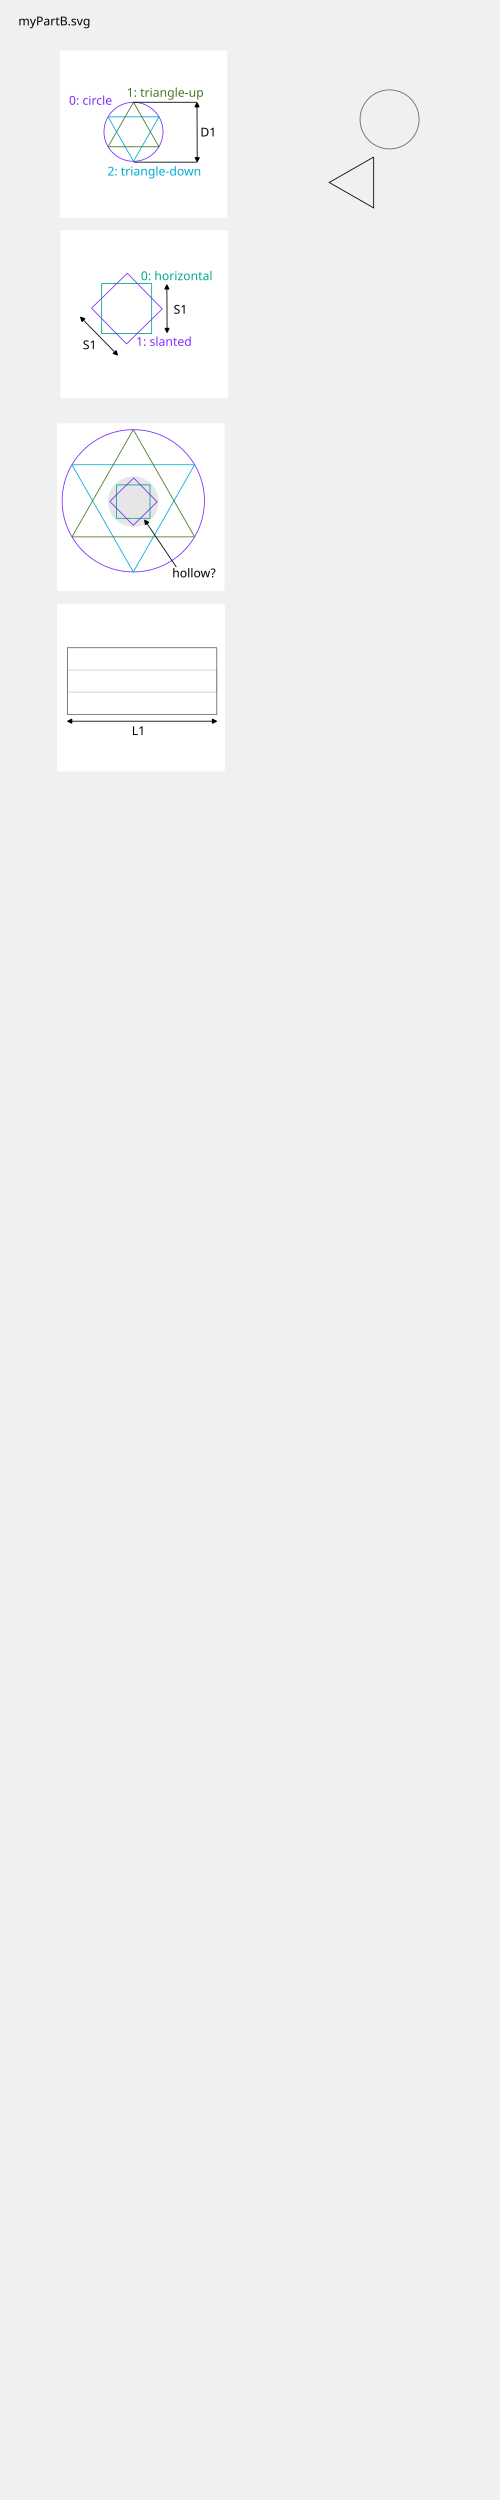
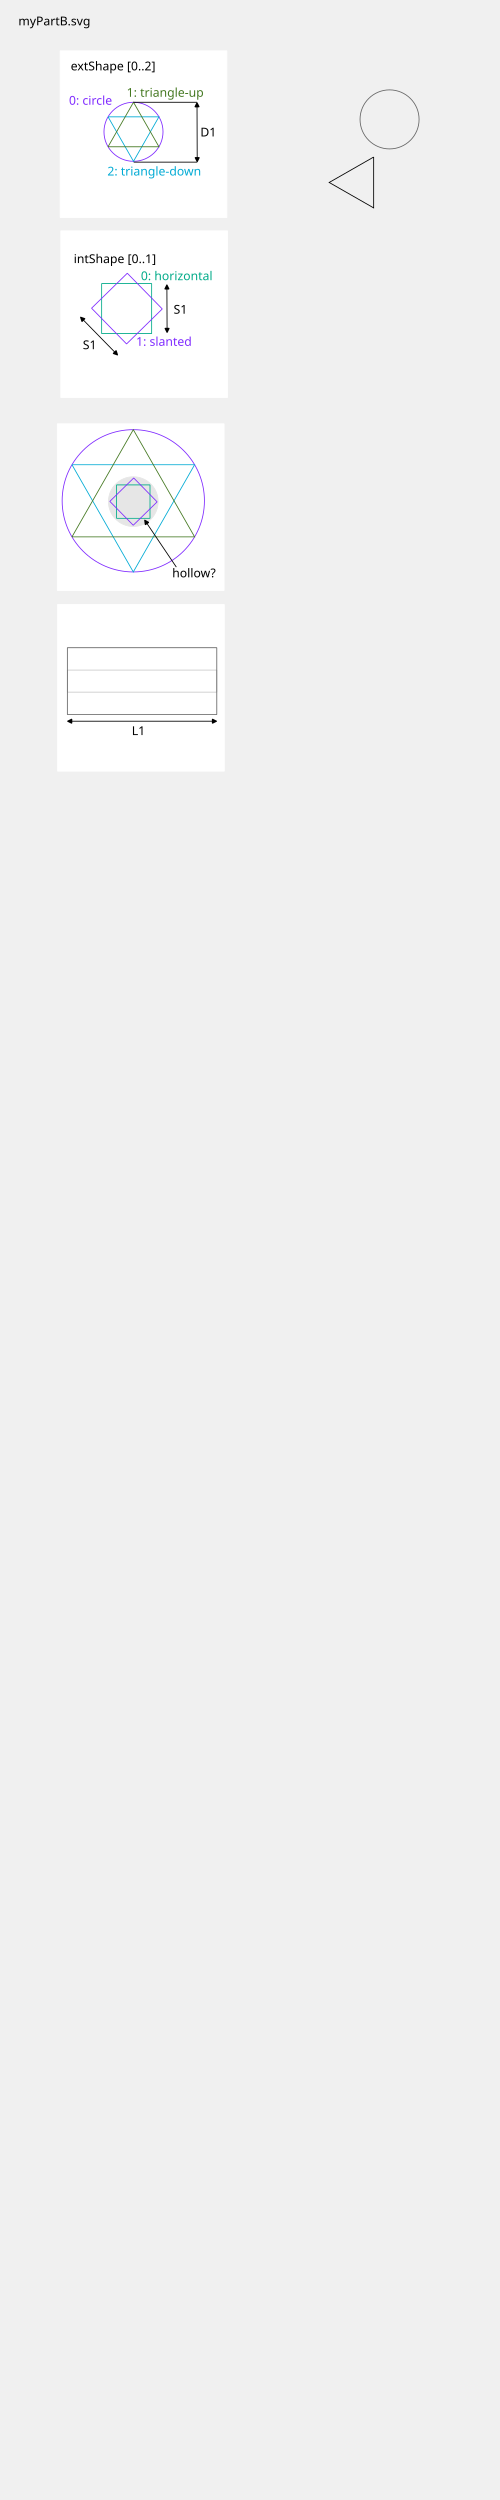
<svg xmlns="http://www.w3.org/2000/svg" width="600" height="3000" viewBox="0 0 158.75 793.75">
  <defs>
+     <path id="p" d="M83.159 287.133H203.32v27.926H83.159z" />
+     <path id="o" d="M84.836 71.473h126.055v25.949H84.836z" />
    <path id="n" d="M308.663 884.301h55.488v42.891h-55.488z" />
    <path id="m" d="M279.593 706.07h105.896v26.18H279.593z" />
    <path id="h" d="M211.156 245.168h109.79v27.406h-109.79z" />
    <path id="g" d="M197.564 342.285h131.197v23.669H197.564z" />
    <path id="f" d="M202.875 294.396h79.482v46.297h-79.482z" />
    <path id="d" d="M174.749 326.722h132.213v32.224H174.749z" />
    <path id="c" d="M174.356 294.161h108.19v19.519h-108.19z" />
    <path id="b" d="M186.495 263.098h94.854v20.065h-94.854z" />
    <path id="a" d="M22.02 17.436h179.099v50.352H22.02z" />
    <path id="j" d="M202.875 294.396h79.482v46.297h-79.482z" />
    <path id="l" d="M202.875 294.396h79.482v46.297h-79.482z" />
    <marker id="e" markerHeight="1" markerWidth="1" orient="auto-start-reverse" preserveAspectRatio="xMidYMid" refX="0" refY="0" style="overflow:visible" viewBox="0 0 1 1">
      <path d="M-.211-4.106 6.21-.894a1 1 90 0 1 0 1.788L-.21 4.106A1.236 1.236 31.717 0 1-2 3v-6A1.236 1.236 148.283 0 1-.211-4.106" style="fill:context-stroke;fill-rule:evenodd;stroke:none" transform="scale(0.7)" />
    </marker>
    <marker id="i" markerHeight="1" markerWidth="1" orient="auto-start-reverse" preserveAspectRatio="xMidYMid" refX="0" refY="0" style="overflow:visible" viewBox="0 0 1 1">
      <path d="M-.211-4.106 6.21-.894a1 1 90 0 1 0 1.788L-.21 4.106A1.236 1.236 31.717 0 1-2 3v-6A1.236 1.236 148.283 0 1-.211-4.106" style="fill:context-stroke;fill-rule:evenodd;stroke:none" transform="scale(0.7)" />
    </marker>
    <marker id="k" markerHeight="1" markerWidth="1" orient="auto-start-reverse" preserveAspectRatio="xMidYMid" refX="0" refY="0" style="overflow:visible" viewBox="0 0 1 1">
      <path d="M-.211-4.106 6.21-.894a1 1 90 0 1 0 1.788L-.21 4.106A1.236 1.236 31.717 0 1-2 3v-6A1.236 1.236 148.283 0 1-.211-4.106" style="fill:context-stroke;fill-rule:evenodd;stroke:none" transform="scale(0.7)" />
    </marker>
  </defs>
  <path d="M18.291 191.919h52.917v52.917H18.291zM18.219 134.565h52.917v52.917H18.219zM19.311 73.297h52.917v52.917H19.311zM19.108 16.149h52.917v52.917H19.108z" style="fill:#fff;stroke:#fff;stroke-width:.265;stroke-linejoin:bevel" />
  <circle cx="42.32" cy="159.264" r="7.893" style="fill:#e6e6e6;stroke:#e6e6e6;stroke-width:.265;stroke-linejoin:bevel" />
  <text xml:space="preserve" style="font-size:14.667px;line-height:1.25;font-family:sans-serif;white-space:pre;shape-inside:url(#a);display:inline" transform="scale(0.2645833)">
    <tspan x="22.02" y="30.412">myPartB.svg</tspan>
  </text>
  <circle cx="42.384" cy="41.842" r="9.372" style="fill:none;stroke:#7f2aff;stroke-width:.265;stroke-linejoin:bevel" />
  <circle cx="123.686" cy="37.909" r="9.372" style="fill:none;stroke:#666;stroke-width:.265;stroke-linejoin:bevel" />
  <path d="M34.306 37.09H50.46l-8.077 14.124-8.078-14.124" style="fill:none;stroke:#00aad4;stroke-width:.265px;stroke-linecap:butt;stroke-linejoin:miter;stroke-opacity:1" />
  <path d="M118.636 49.857v16.155l-14.124-8.078 14.124-8.077" style="fill:none;stroke:#000;stroke-width:.265px;stroke-linecap:butt;stroke-linejoin:miter;stroke-opacity:1" />
  <path d="M34.306 46.594H50.46L42.384 32.47l-8.078 14.124" style="fill:none;stroke:#447821;stroke-width:.265px;stroke-linecap:butt;stroke-linejoin:miter;stroke-opacity:1" />
  <text xml:space="preserve" style="font-size:14.667px;line-height:1.25;font-family:sans-serif;white-space:pre;shape-inside:url(#b);display:inline;fill:#7f2aff" transform="matrix(0.2645833,0,0,0.2645833,-27.449,-39.78913)">
    <tspan x="186.494" y="276.074">0: circle</tspan>
  </text>
  <text xml:space="preserve" style="font-size:14.667px;line-height:1.25;font-family:sans-serif;white-space:pre;shape-inside:url(#c);display:inline;fill:#447821" transform="matrix(0.2645833,0,0,0.2645833,-5.915114,-50.53496)">
    <tspan x="174.355" y="307.137">1: triangle-up</tspan>
  </text>
  <text xml:space="preserve" style="font-size:14.667px;line-height:1.25;font-family:sans-serif;white-space:pre;shape-inside:url(#d);display:inline;fill:#00aad4" transform="matrix(0.2645833,0,0,0.2645833,-12.14926,-34.15036)">
    <tspan x="174.75" y="339.699">2: triangle-down</tspan>
  </text>
  <path d="M42.384 32.47h20.17M42.44 51.48h20.171" style="fill:none;stroke:#000;stroke-width:.265px;stroke-linecap:butt;stroke-linejoin:miter;stroke-opacity:1" />
  <path d="m62.555 33.719.056 16.513" style="fill:none;stroke:#000;stroke-width:.265px;stroke-linecap:butt;stroke-linejoin:miter;stroke-opacity:1;marker-start:url(#e);marker-end:url(#e)" />
  <text xml:space="preserve" style="font-size:14.667px;line-height:1.25;font-family:sans-serif;white-space:pre;shape-inside:url(#f);display:inline" transform="matrix(0.2645833,0,0,0.2645833,9.936784,-37.99456)">
    <tspan x="202.875" y="307.373">D1</tspan>
  </text>
  <path d="M32.272 90.037h15.875v15.875H32.272z" style="fill:none;stroke:#0a8;stroke-width:.265;stroke-linejoin:bevel" />
  <path d="M90.254 31.827h15.875v15.875H90.254z" style="fill:none;stroke:#7f2aff;stroke-width:.265;stroke-linejoin:bevel" transform="rotate(45.59714)" />
  <text xml:space="preserve" style="font-size:14.667px;line-height:1.25;font-family:sans-serif;white-space:pre;shape-inside:url(#g);display:inline;fill:#0a8" transform="matrix(0.2645833,0,0,0.2645833,-7.549608,-5.042969)">
    <tspan x="197.564" y="355.262">0: horizontal</tspan>
  </text>
  <text xml:space="preserve" style="font-size:14.667px;line-height:1.25;font-family:sans-serif;white-space:pre;shape-inside:url(#h);display:inline;fill:#7f2aff" transform="matrix(0.2645833,0,0,0.2645833,-12.66508,41.50454)">
    <tspan x="211.156" y="258.145">1: slanted</tspan>
  </text>
  <path d="m52.99 91.554.057 12.888" style="fill:none;stroke:#000;stroke-width:.265px;stroke-linecap:butt;stroke-linejoin:miter;stroke-opacity:1;marker-start:url(#i);marker-end:url(#i)" />
  <text xml:space="preserve" style="font-size:14.667px;line-height:1.25;font-family:sans-serif;white-space:pre;shape-inside:url(#j);display:inline" transform="matrix(0.2645833,0,0,0.2645833,1.431139,18.27574)">
    <tspan x="202.875" y="307.373">S1</tspan>
  </text>
  <path d="m26.353 101.498 10.192 10.41" style="fill:none;stroke:#000;stroke-width:.265px;stroke-linecap:butt;stroke-linejoin:miter;stroke-opacity:1;marker-start:url(#k);marker-end:url(#k)" />
  <text xml:space="preserve" style="font-size:14.667px;line-height:1.25;font-family:sans-serif;white-space:pre;shape-inside:url(#l);display:inline" transform="matrix(0.2645833,0,0,0.2645833,-27.38941,29.53989)">
    <tspan x="202.875" y="307.373">S1</tspan>
  </text>
  <ellipse cx="42.32" cy="159.006" rx="22.587" ry="22.584" style="fill:none;stroke:#7f2aff;stroke-width:.265;stroke-linejoin:bevel" />
  <path d="M22.851 147.555h38.937L42.32 181.589 22.85 147.555" style="fill:none;stroke:#00aad4;stroke-width:.265px;stroke-linecap:butt;stroke-linejoin:miter;stroke-opacity:1" />
  <path d="M22.851 170.457h38.937L42.32 136.422 22.85 170.457" style="fill:none;stroke:#447821;stroke-width:.265px;stroke-linecap:butt;stroke-linejoin:miter;stroke-opacity:1" />
  <path d="M37.012 153.957h10.615v10.615H37.012z" style="fill:none;stroke:#0a8;stroke-width:.265;stroke-linejoin:bevel" />
  <path d="M138.128 75.854h10.615v10.615h-10.615z" style="fill:none;stroke:#7f2aff;stroke-width:.265;stroke-linejoin:bevel" transform="rotate(45.59714)" />
  <text xml:space="preserve" style="font-size:14.667px;line-height:1.25;font-family:sans-serif;white-space:pre;shape-inside:url(#m);display:inline" transform="matrix(0.2645833,0,0,0.2645833,-19.29895,-6.945476)">
    <tspan x="279.592" y="719.047">hollow?</tspan>
  </text>
  <path d="m46.565 166.066 9.419 13.988" style="fill:none;stroke:#000;stroke-width:.265px;stroke-linecap:butt;stroke-linejoin:miter;stroke-opacity:1;marker-start:url(#e)" />
  <path d="M21.391 212.755h47.437v7.003H21.391z" style="fill:none;stroke:#ccc;stroke-width:.265;stroke-linejoin:bevel" />
  <path d="M22.58 228.983h45.06" style="fill:none;stroke:#000;stroke-width:.265px;stroke-linecap:butt;stroke-linejoin:miter;stroke-opacity:1;marker-start:url(#e);marker-end:url(#k)" />
  <text xml:space="preserve" style="font-size:14.667px;line-height:1.25;font-family:sans-serif;white-space:pre;shape-inside:url(#n);display:inline" transform="matrix(0.2645833,0,0,0.2645833,-39.82715,-4.01416)">
    <tspan x="308.662" y="897.277">L1</tspan>
  </text>
  <path d="M21.391 205.647h47.437v21.22H21.391z" style="fill:none;stroke:#666;stroke-width:.265;stroke-linejoin:bevel" />
+   <text xml:space="preserve" style="font-size:14.667px;line-height:1.25;font-family:sans-serif;white-space:pre;shape-inside:url(#o)" transform="scale(0.2645833)">
+     <tspan x="84.836" y="84.449">extShape [0..2]</tspan>
+   </text>
+   <text xml:space="preserve" style="font-size:14.667px;line-height:1.25;font-family:sans-serif;white-space:pre;shape-inside:url(#p)" transform="matrix(0.2645833,0,0,0.2645833,1.400879,4.128418)">
+     <tspan x="83.158" y="300.109">intShape [0..1]</tspan>
+   </text>
</svg>
